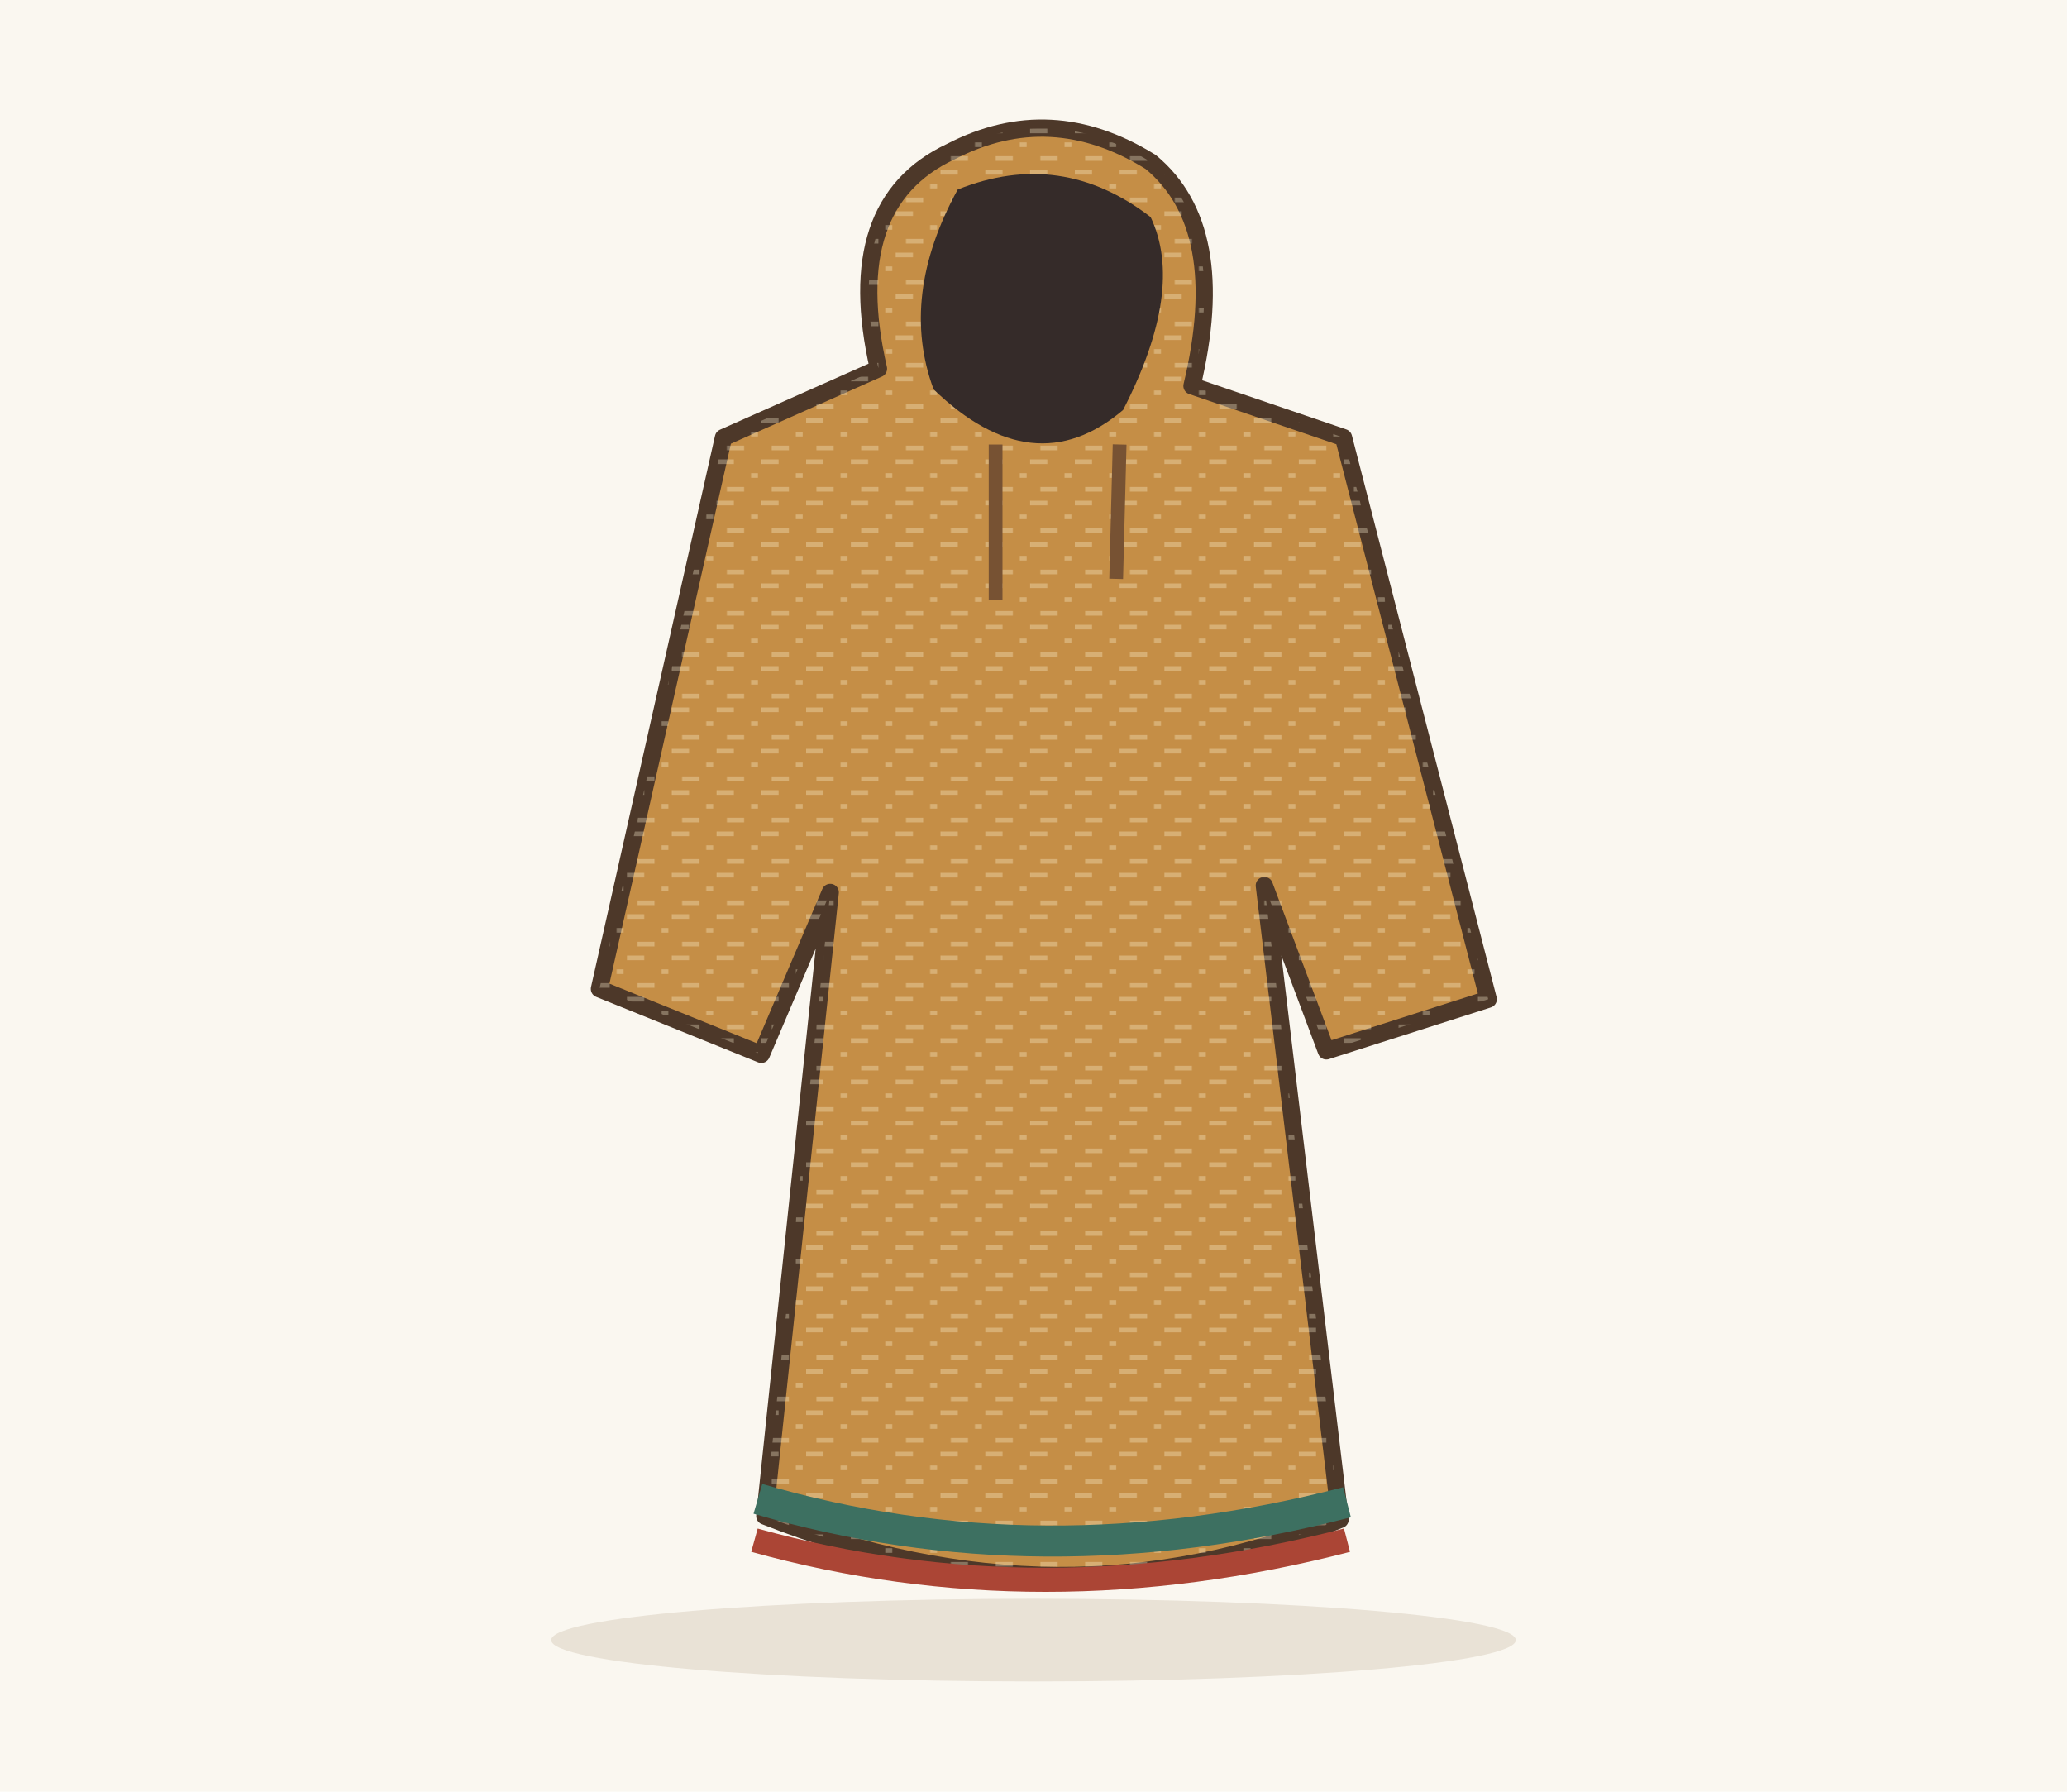
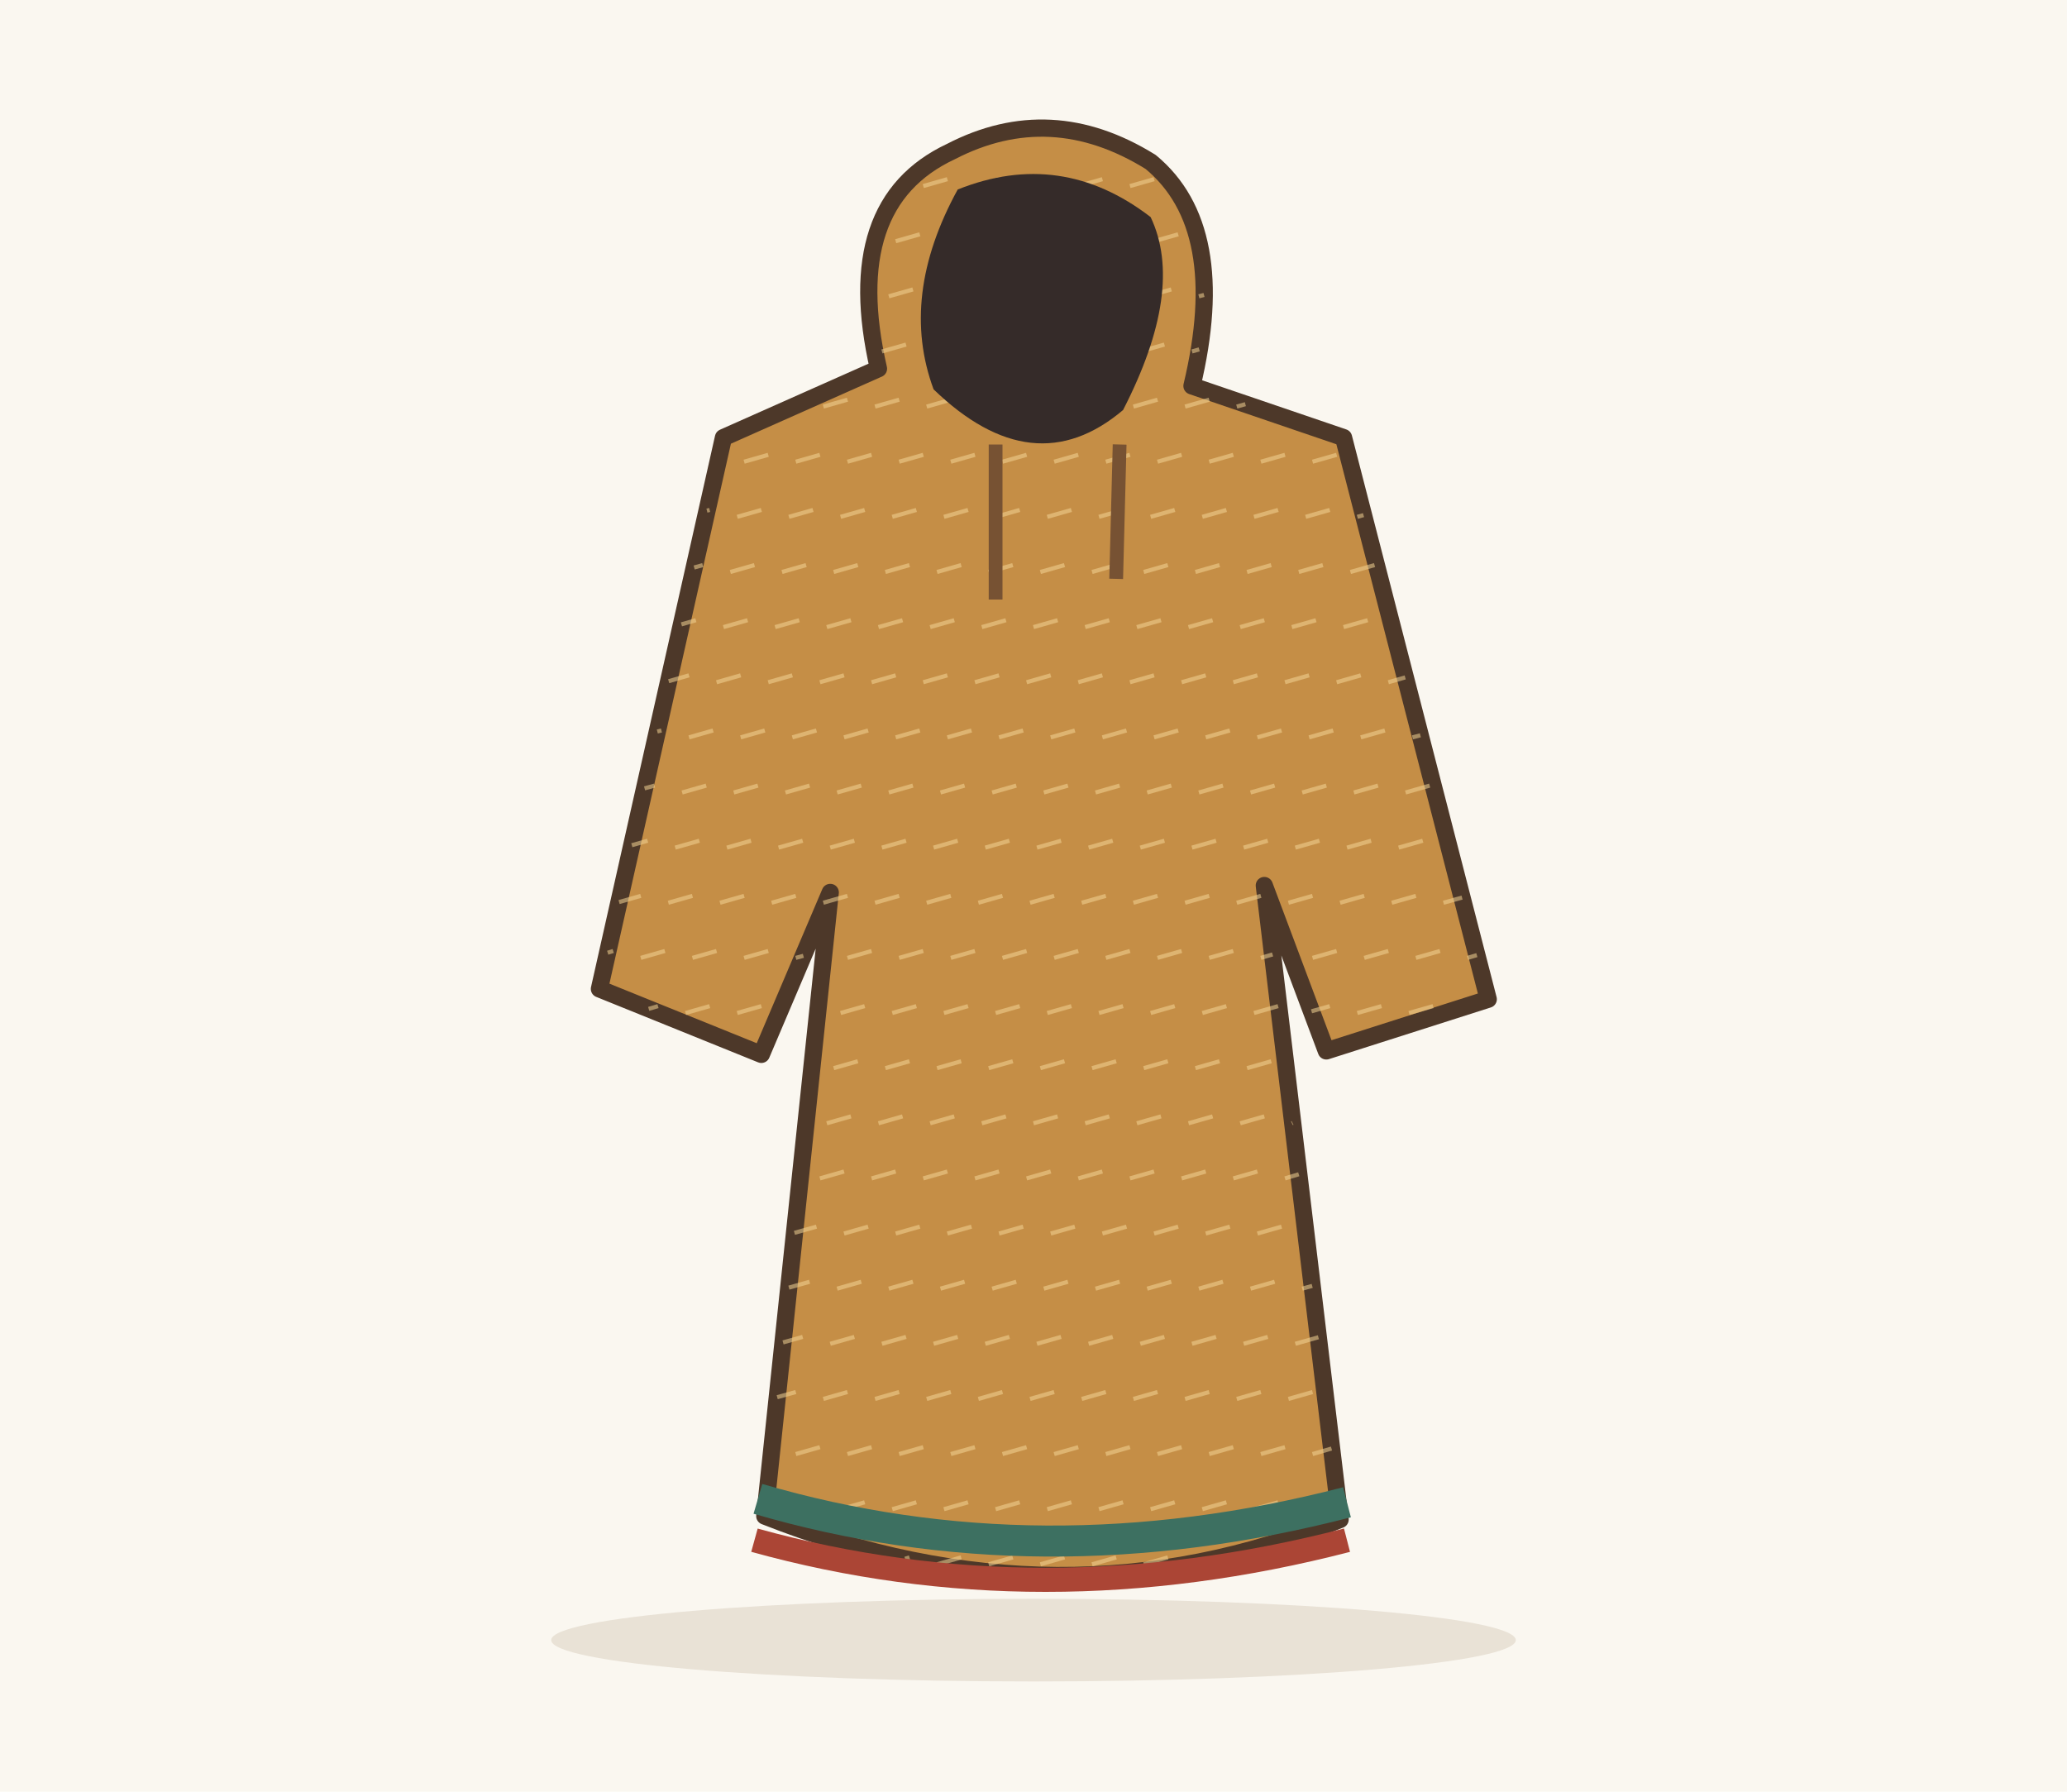
<svg xmlns="http://www.w3.org/2000/svg" width="600" height="520" viewBox="0 0 600 520">
-   <defs>
-     <pattern id="grain" patternUnits="userSpaceOnUse" width="13" height="12">
-       <path d="M0 2h5m5 4h2m-9 4h5" stroke="#fff7d7" stroke-width="1.35" opacity=".32" />
-     </pattern>
-     <pattern id="weave" patternUnits="userSpaceOnUse" width="20" height="15">
-       <path d="M-3 7L9 0m-2 14L20 6m-4 13 12-8" stroke="#714e32" stroke-width="5" />
-       <path d="M-3 8L9 1m-2 14L20 7m-4 13 12-8" stroke="#eed59d" stroke-width="2.3" />
-     </pattern>
-     <pattern id="felt" patternUnits="userSpaceOnUse" width="22" height="18">
-       <path d="M1 9q3-4 8-2m4 7q4-4 8-3m-7-8q4-4 9-2" fill="none" stroke="#7d6758" stroke-width="1.8" opacity=".6" />
-     </pattern>
-     <pattern id="cloth" patternUnits="userSpaceOnUse" width="35" height="20">
-       <path d="M0 0v20m12-20v20m18-20v20" stroke="#c9a393" stroke-width="3" />
-       <path d="M5 0v20m12-20v20" stroke="#49422c" stroke-width="3" />
-       <path d="M20 0v20m8-20v20" stroke="#356d57" stroke-width="4" />
-     </pattern>
-     <pattern id="stripes" patternUnits="userSpaceOnUse" width="36" height="36" patternTransform="rotate(-37)">
-       <path d="M2 0v38m14-38v38" stroke="#efcda2" stroke-width="5" />
-       <path d="M8 0v38m14-38v38" stroke="#9c583f" stroke-width="4" />
-       <path d="M31 0v38" stroke="#e0a385" stroke-width="2" />
-     </pattern>
-   </defs>
  <path d="M0 0h600v520H0Z" fill="#faf7f0" />
  <ellipse cx="300" cy="476" rx="140" ry="12" fill="#e9e2d6" />
  <path d="M255 107Q244 59 276 44Q305 29 334 47Q357 66 346 112L390 127L432 290L385 305L367 257L389 441Q308 474 222 440L241 259L221 306L174 287L210 127Z" fill="#c58e46" stroke="#4d3829" stroke-width="5" stroke-linejoin="round" />
-   <path d="M255 107Q244 59 276 44Q305 29 334 47Q357 66 346 112L390 127L432 290L385 305L367 257L389 441Q308 474 222 440L241 259L221 306L174 287L210 127Z" fill="url(#grain)" />
+   <path d="M268.0 54.0L275.0 52.0M283.0 54.0L290.0 52.0M298.0 54.0L305.0 52.0M313.0 54.0L320.0 52.0M328.0 54.0L335.0 52.0M260.0 70.0L267.0 68.0M275.0 70.0L282.0 68.0M290.0 70.0L297.0 68.0M305.0 70.0L312.0 68.0M320.0 70.0L327.0 68.0M335.0 70.0L342.0 68.0M258.0 86.0L265.0 84.0M273.0 86.0L280.0 84.0M288.0 86.0L295.0 84.0M303.0 86.0L310.0 84.0M318.0 86.0L325.0 84.0M333.0 86.0L340.0 84.0M348.0 86.0L349.5 85.6M256.0 102.0L263.0 100.0M271.0 102.0L278.0 100.0M286.0 102.0L293.0 100.0M301.0 102.0L308.0 100.0M316.0 102.0L323.0 100.0M331.0 102.0L338.0 100.0M346.0 102.0L348.1 101.4M239.0 118.0L246.0 116.0M254.0 118.0L261.0 116.0M269.0 118.0L276.0 116.0M284.0 118.0L291.0 116.0M299.0 118.0L306.0 116.0M314.0 118.0L321.0 116.0M329.0 118.0L336.0 116.0M344.0 118.0L351.0 116.0M359.0 118.0L361.5 117.3M216.0 134.0L223.0 132.0M231.0 134.0L238.0 132.0M246.0 134.0L253.0 132.0M261.0 134.0L268.0 132.0M276.0 134.0L283.0 132.0M291.0 134.0L298.0 132.0M306.0 134.0L313.0 132.0M321.0 134.0L328.0 132.0M336.0 134.0L343.0 132.0M351.0 134.0L358.0 132.0M366.0 134.0L373.0 132.0M381.0 134.0L388.0 132.0M205.2 148.2L206.0 148.0M214.0 150.0L221.0 148.0M229.0 150.0L236.0 148.0M244.0 150.0L251.0 148.0M259.0 150.0L266.0 148.0M274.0 150.0L281.0 148.0M289.0 150.0L296.0 148.0M304.0 150.0L311.0 148.0M319.0 150.0L326.0 148.0M334.0 150.0L341.0 148.0M349.0 150.0L356.0 148.0M364.0 150.0L371.0 148.0M379.0 150.0L386.0 148.0M394.0 150.0L395.8 149.5M201.5 164.7L204.0 164.0M212.0 166.0L219.0 164.0M227.0 166.0L234.0 164.0M242.0 166.0L249.0 164.0M257.0 166.0L264.0 164.0M272.0 166.0L279.0 164.0M287.0 166.0L294.0 164.0M302.0 166.0L309.0 164.0M317.0 166.0L324.0 164.0M332.0 166.0L339.0 164.0M347.0 166.0L354.0 164.0M362.0 166.0L369.0 164.0M377.0 166.0L384.0 164.0M392.0 166.0L399.0 164.0M197.8 181.2L202.0 180.0M210.0 182.0L217.0 180.0M225.0 182.0L232.0 180.0M240.0 182.0L247.0 180.0M255.0 182.0L262.0 180.0M270.0 182.0L277.0 180.0M285.0 182.0L292.0 180.0M300.0 182.0L307.0 180.0M315.0 182.0L322.0 180.0M330.0 182.0L337.0 180.0M345.0 182.0L352.0 180.0M360.0 182.0L367.0 180.0M375.0 182.0L382.0 180.0M390.0 182.0L397.0 180.0M194.1 197.7L200.0 196.0M208.0 198.0L215.0 196.0M223.0 198.0L230.0 196.0M238.0 198.0L245.0 196.0M253.0 198.0L260.0 196.0M268.0 198.0L275.0 196.0M283.0 198.0L290.0 196.0M298.0 198.0L305.0 196.0M313.0 198.0L320.0 196.0M328.0 198.0L335.0 196.0M343.0 198.0L350.0 196.0M358.0 198.0L365.0 196.0M373.0 198.0L380.0 196.0M388.0 198.0L395.0 196.0M403.0 198.0L407.9 196.6M190.8 212.3L192.0 212.0M200.0 214.0L207.0 212.0M215.0 214.0L222.0 212.0M230.0 214.0L237.0 212.0M245.0 214.0L252.0 212.0M260.0 214.0L267.0 212.0M275.0 214.0L282.0 212.0M290.0 214.0L297.0 212.0M305.0 214.0L312.0 212.0M320.0 214.0L327.0 212.0M335.0 214.0L342.0 212.0M350.0 214.0L357.0 212.0M365.0 214.0L372.0 212.0M380.0 214.0L387.0 212.0M395.0 214.0L402.0 212.0M410.0 214.0L412.3 213.4M187.1 228.8L190.0 228.0M198.0 230.0L205.0 228.0M213.0 230.0L220.0 228.0M228.0 230.0L235.0 228.0M243.0 230.0L250.0 228.0M258.0 230.0L265.0 228.0M273.0 230.0L280.0 228.0M288.0 230.0L295.0 228.0M303.0 230.0L310.0 228.0M318.0 230.0L325.0 228.0M333.0 230.0L340.0 228.0M348.0 230.0L355.0 228.0M363.0 230.0L370.0 228.0M378.0 230.0L385.0 228.0M393.0 230.0L400.0 228.0M408.0 230.0L415.0 228.0M183.4 245.3L188.0 244.0M196.0 246.0L203.0 244.0M211.0 246.0L218.0 244.0M226.0 246.0L233.0 244.0M241.0 246.0L248.0 244.0M256.0 246.0L263.0 244.0M271.0 246.0L278.0 244.0M286.0 246.0L293.0 244.0M301.0 246.0L308.0 244.0M316.0 246.0L323.0 244.0M331.0 246.0L338.0 244.0M346.0 246.0L353.0 244.0M361.0 246.0L368.0 244.0M376.0 246.0L383.0 244.0M391.0 246.0L398.0 244.0M406.0 246.0L413.0 244.0M179.7 261.8L186.0 260.0M194.0 262.0L201.0 260.0M209.0 262.0L216.0 260.0M224.0 262.0L231.0 260.0M239.0 262.0L240.7 261.5M240.7 261.5L246.0 260.0M254.0 262.0L261.0 260.0M269.0 262.0L276.0 260.0M284.0 262.0L291.0 260.0M299.0 262.0L306.0 260.0M314.0 262.0L321.0 260.0M329.0 262.0L336.0 260.0M344.0 262.0L351.0 260.0M359.0 262.0L366.0 260.0M374.0 262.0L381.0 260.0M389.0 262.0L396.0 260.0M404.0 262.0L411.0 260.0M419.0 262.0L424.4 260.5M176.4 276.5L178.0 276.0M186.0 278.0L193.0 276.0M201.0 278.0L208.0 276.0M216.0 278.0L223.0 276.0M231.0 278.0L233.2 277.4M246.0 278.0L253.0 276.0M261.0 278.0L268.0 276.0M276.0 278.0L283.0 276.0M291.0 278.0L298.0 276.0M306.0 278.0L313.0 276.0M321.0 278.0L328.0 276.0M336.0 278.0L343.0 276.0M351.0 278.0L358.0 276.0M366.0 278.0L369.4 277.0M381.0 278.0L388.0 276.0M396.0 278.0L403.0 276.0M411.0 278.0L418.0 276.0M426.0 278.0L428.7 277.2M188.3 292.8L191.0 292.0M199.0 294.0L206.0 292.0M214.0 294.0L221.0 292.0M244.0 294.0L251.0 292.0M259.0 294.0L266.0 292.0M274.0 294.0L281.0 292.0M289.0 294.0L296.0 292.0M304.0 294.0L311.0 292.0M319.0 294.0L326.0 292.0M334.0 294.0L341.0 292.0M349.0 294.0L356.0 292.0M364.0 294.0L371.0 292.0M380.7 293.5L386.0 292.0M394.0 294.0L401.0 292.0M409.0 294.0L416.0 292.0M242.0 310.0L249.0 308.0M257.0 310.0L264.0 308.0M272.0 310.0L279.0 308.0M287.0 310.0L294.0 308.0M302.0 310.0L309.0 308.0M317.0 310.0L324.0 308.0M332.0 310.0L339.0 308.0M347.0 310.0L354.0 308.0M362.0 310.0L369.0 308.0M240.0 326.0L247.0 324.0M255.0 326.0L262.0 324.0M270.0 326.0L277.0 324.0M285.0 326.0L292.0 324.0M300.0 326.0L307.0 324.0M315.0 326.0L322.0 324.0M330.0 326.0L337.0 324.0M345.0 326.0L352.0 324.0M360.0 326.0L367.0 324.0M375.0 326.0L375.2 325.9M238.0 342.0L245.0 340.0M253.0 342.0L260.0 340.0M268.0 342.0L275.0 340.0M283.0 342.0L290.0 340.0M298.0 342.0L305.0 340.0M313.0 342.0L320.0 340.0M328.0 342.0L335.0 340.0M343.0 342.0L350.0 340.0M358.0 342.0L365.0 340.0M373.0 342.0L377.0 340.8M230.6 357.8L237.0 356.0M245.0 358.0L252.0 356.0M260.0 358.0L267.0 356.0M275.0 358.0L282.0 356.0M290.0 358.0L297.0 356.0M305.0 358.0L312.0 356.0M320.0 358.0L327.0 356.0M335.0 358.0L342.0 356.0M350.0 358.0L357.0 356.0M365.0 358.0L372.0 356.0M229.0 373.7L235.0 372.0M243.0 374.0L250.0 372.0M258.0 374.0L265.0 372.0M273.0 374.0L280.0 372.0M288.0 374.0L295.0 372.0M303.0 374.0L310.0 372.0M318.0 374.0L325.0 372.0M333.0 374.0L340.0 372.0M348.0 374.0L355.0 372.0M363.0 374.0L370.0 372.0M378.0 374.0L380.9 373.2M227.3 389.6L233.0 388.0M241.0 390.0L248.0 388.0M256.0 390.0L263.0 388.0M271.0 390.0L278.0 388.0M286.0 390.0L293.0 388.0M301.0 390.0L308.0 388.0M316.0 390.0L323.0 388.0M331.0 390.0L338.0 388.0M346.0 390.0L353.0 388.0M361.0 390.0L368.0 388.0M376.0 390.0L382.7 388.1M225.6 405.5L231.0 404.0M239.0 406.0L246.0 404.0M254.0 406.0L261.0 404.0M269.0 406.0L276.0 404.0M284.0 406.0L291.0 404.0M299.0 406.0L306.0 404.0M314.0 406.0L321.0 404.0M329.0 406.0L336.0 404.0M344.0 406.0L351.0 404.0M359.0 406.0L366.0 404.0M374.0 406.0L381.0 404.0M231.0 422.0L238.0 420.0M246.0 422.0L253.0 420.0M261.0 422.0L268.0 420.0M276.0 422.0L283.0 420.0M291.0 422.0L298.0 420.0M306.0 422.0L313.0 420.0M321.0 422.0L328.0 420.0M336.0 422.0L343.0 420.0M351.0 422.0L358.0 420.0M366.0 422.0L373.0 420.0M381.0 422.0L386.5 420.4M229.0 438.0L236.0 436.0M244.0 438.0L251.0 436.0M259.0 438.0L266.0 436.0M274.0 438.0L281.0 436.0M289.0 438.0L296.0 436.0M304.0 438.0L311.0 436.0M319.0 438.0L326.0 436.0M334.0 438.0L341.0 436.0M349.0 438.0L356.0 436.0M364.0 438.0L371.0 436.0M379.0 438.0L386.0 436.0M262.7 452.4L264.0 452.0M272.0 454.0L279.0 452.0M287.0 454.0L294.0 452.0M302.0 454.0L309.0 452.0M317.0 454.0L324.0 452.0M332.0 454.0L339.0 452.0M353.4 452.2L354.0 452.0" fill="none" stroke="#f2d393" stroke-width="1.2" opacity=".55" />
  <path d="M278 55Q308 43 334 63Q344 84 326 119Q300 141 271 113Q261 86 278 55Z" fill="#352b29" />
  <path d="M289 129v45m36-45-1 39" stroke="#775233" stroke-width="4" />
  <path d="M220 435Q302 459 391 436" fill="none" stroke="#3d7061" stroke-width="9" />
  <path d="M219 447Q302 470 391 447" fill="none" stroke="#ab4535" stroke-width="7" />
</svg>
